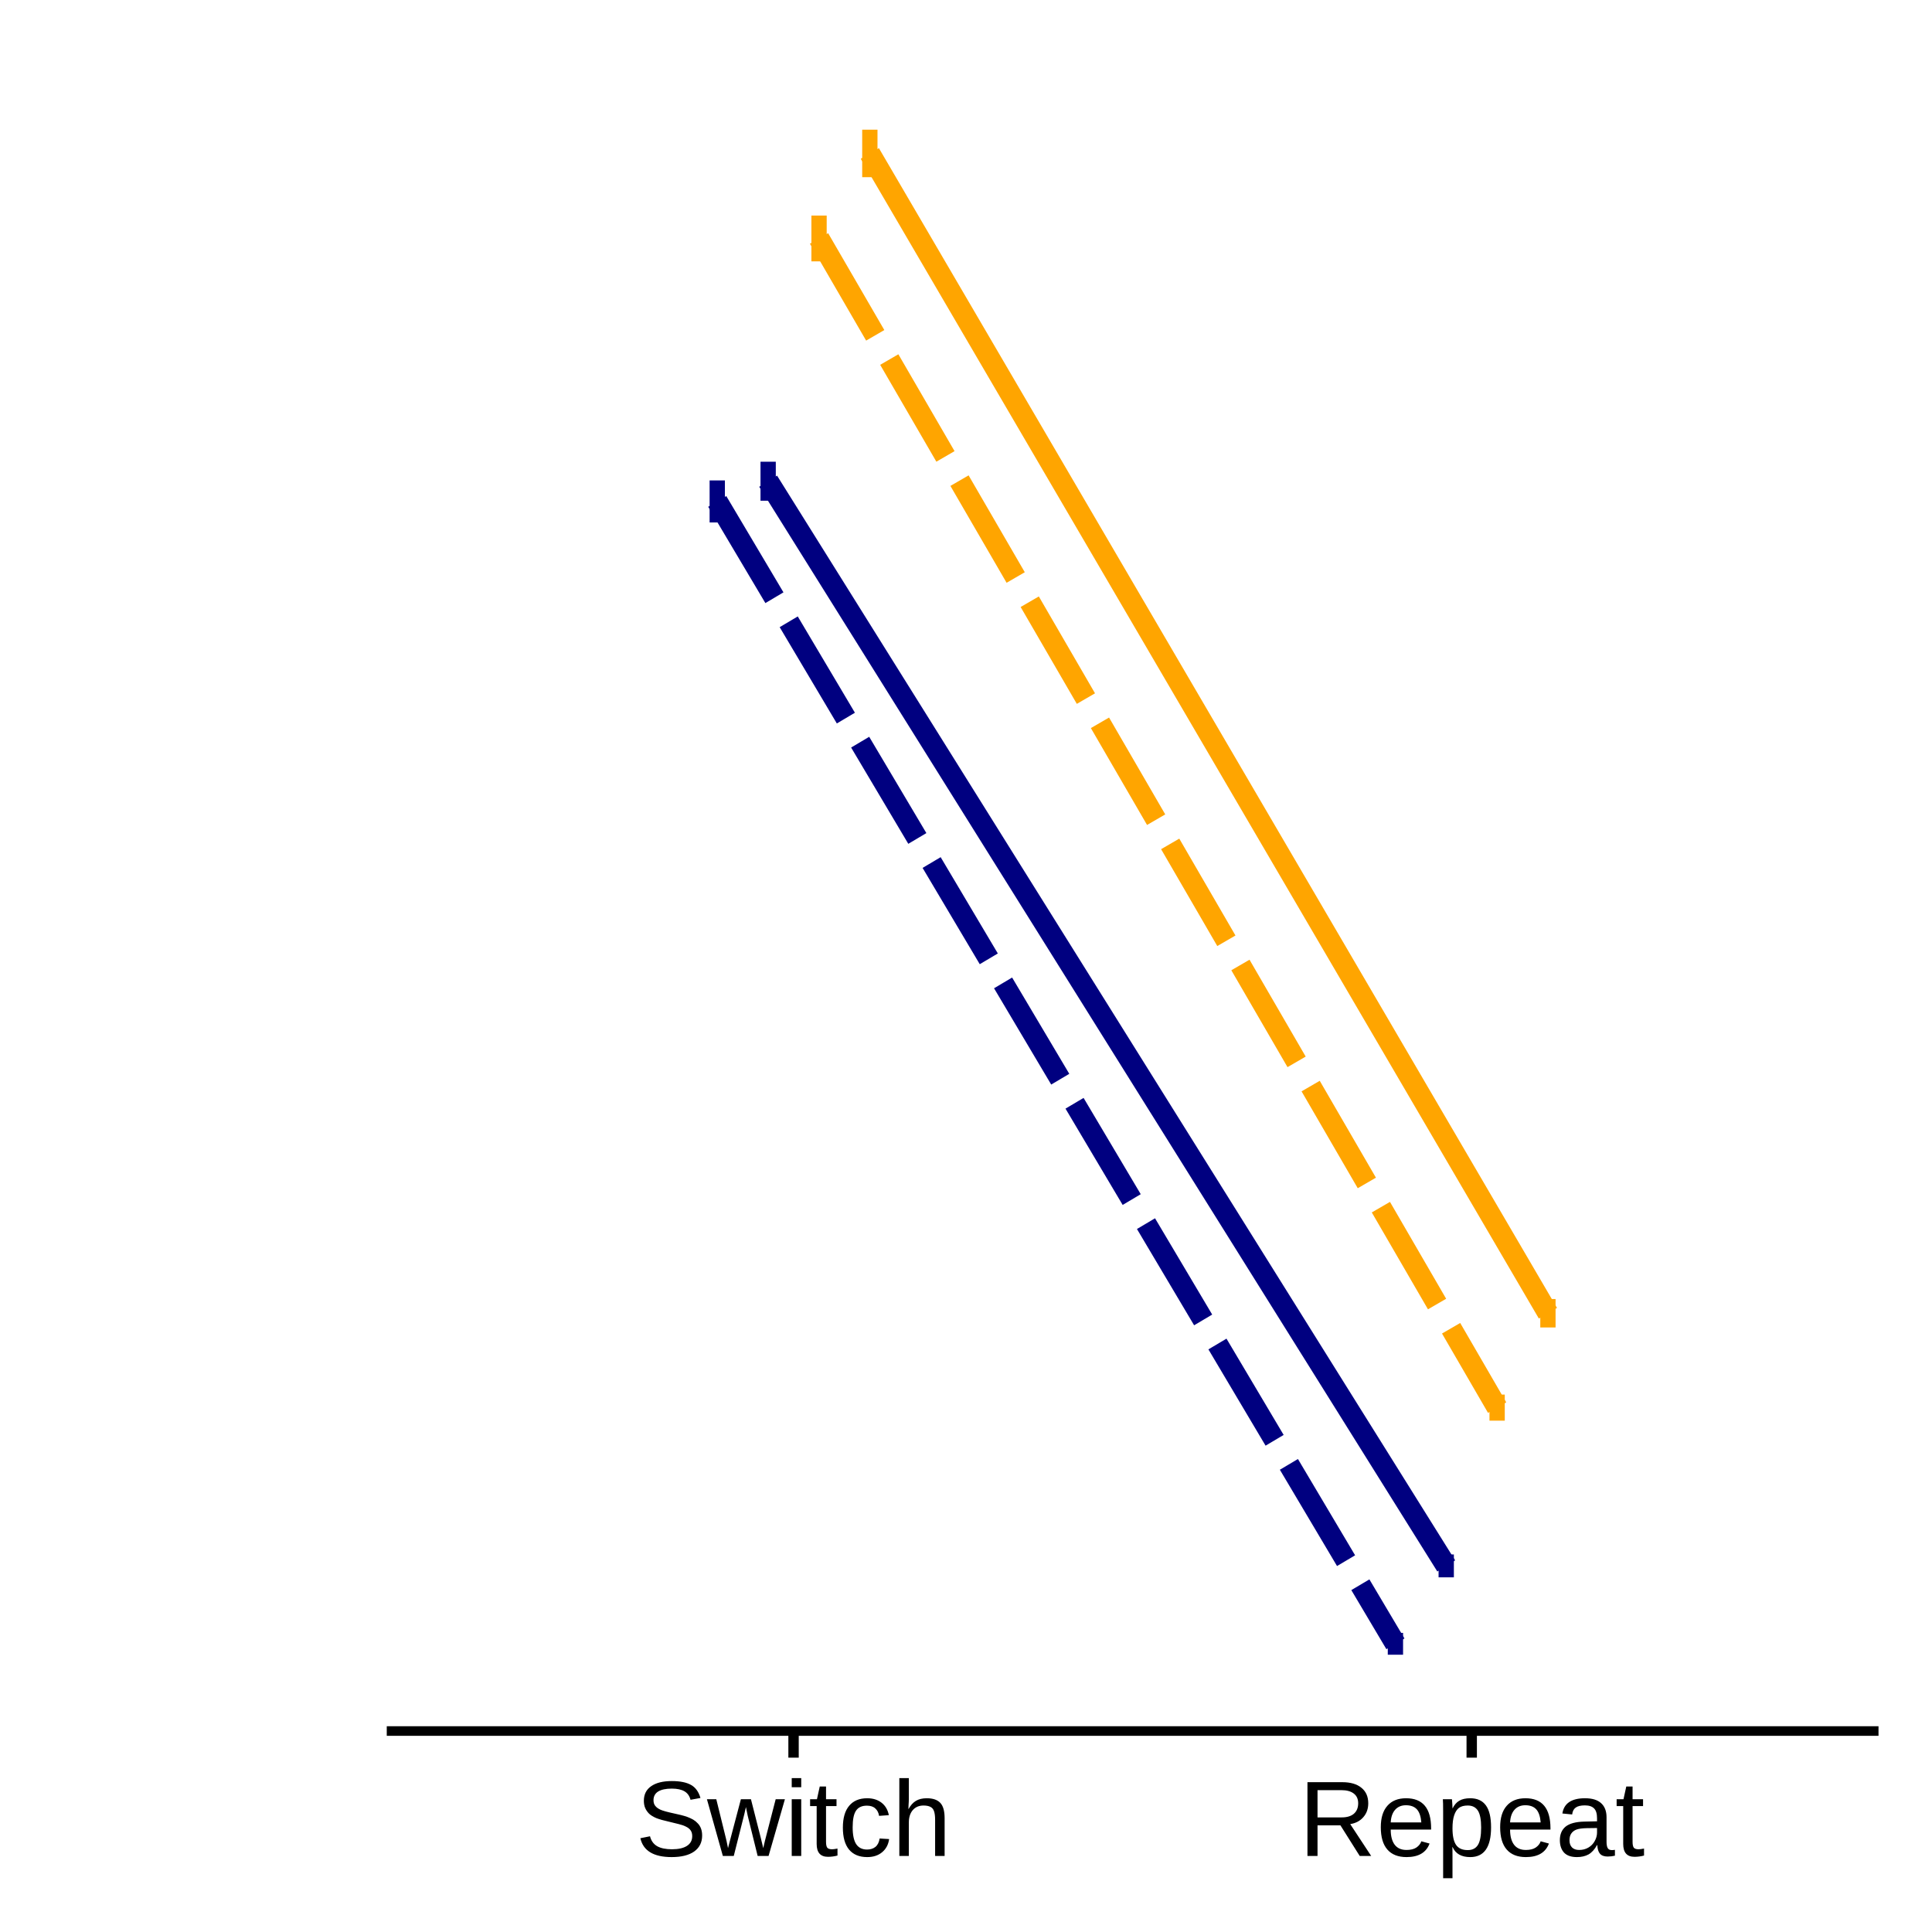
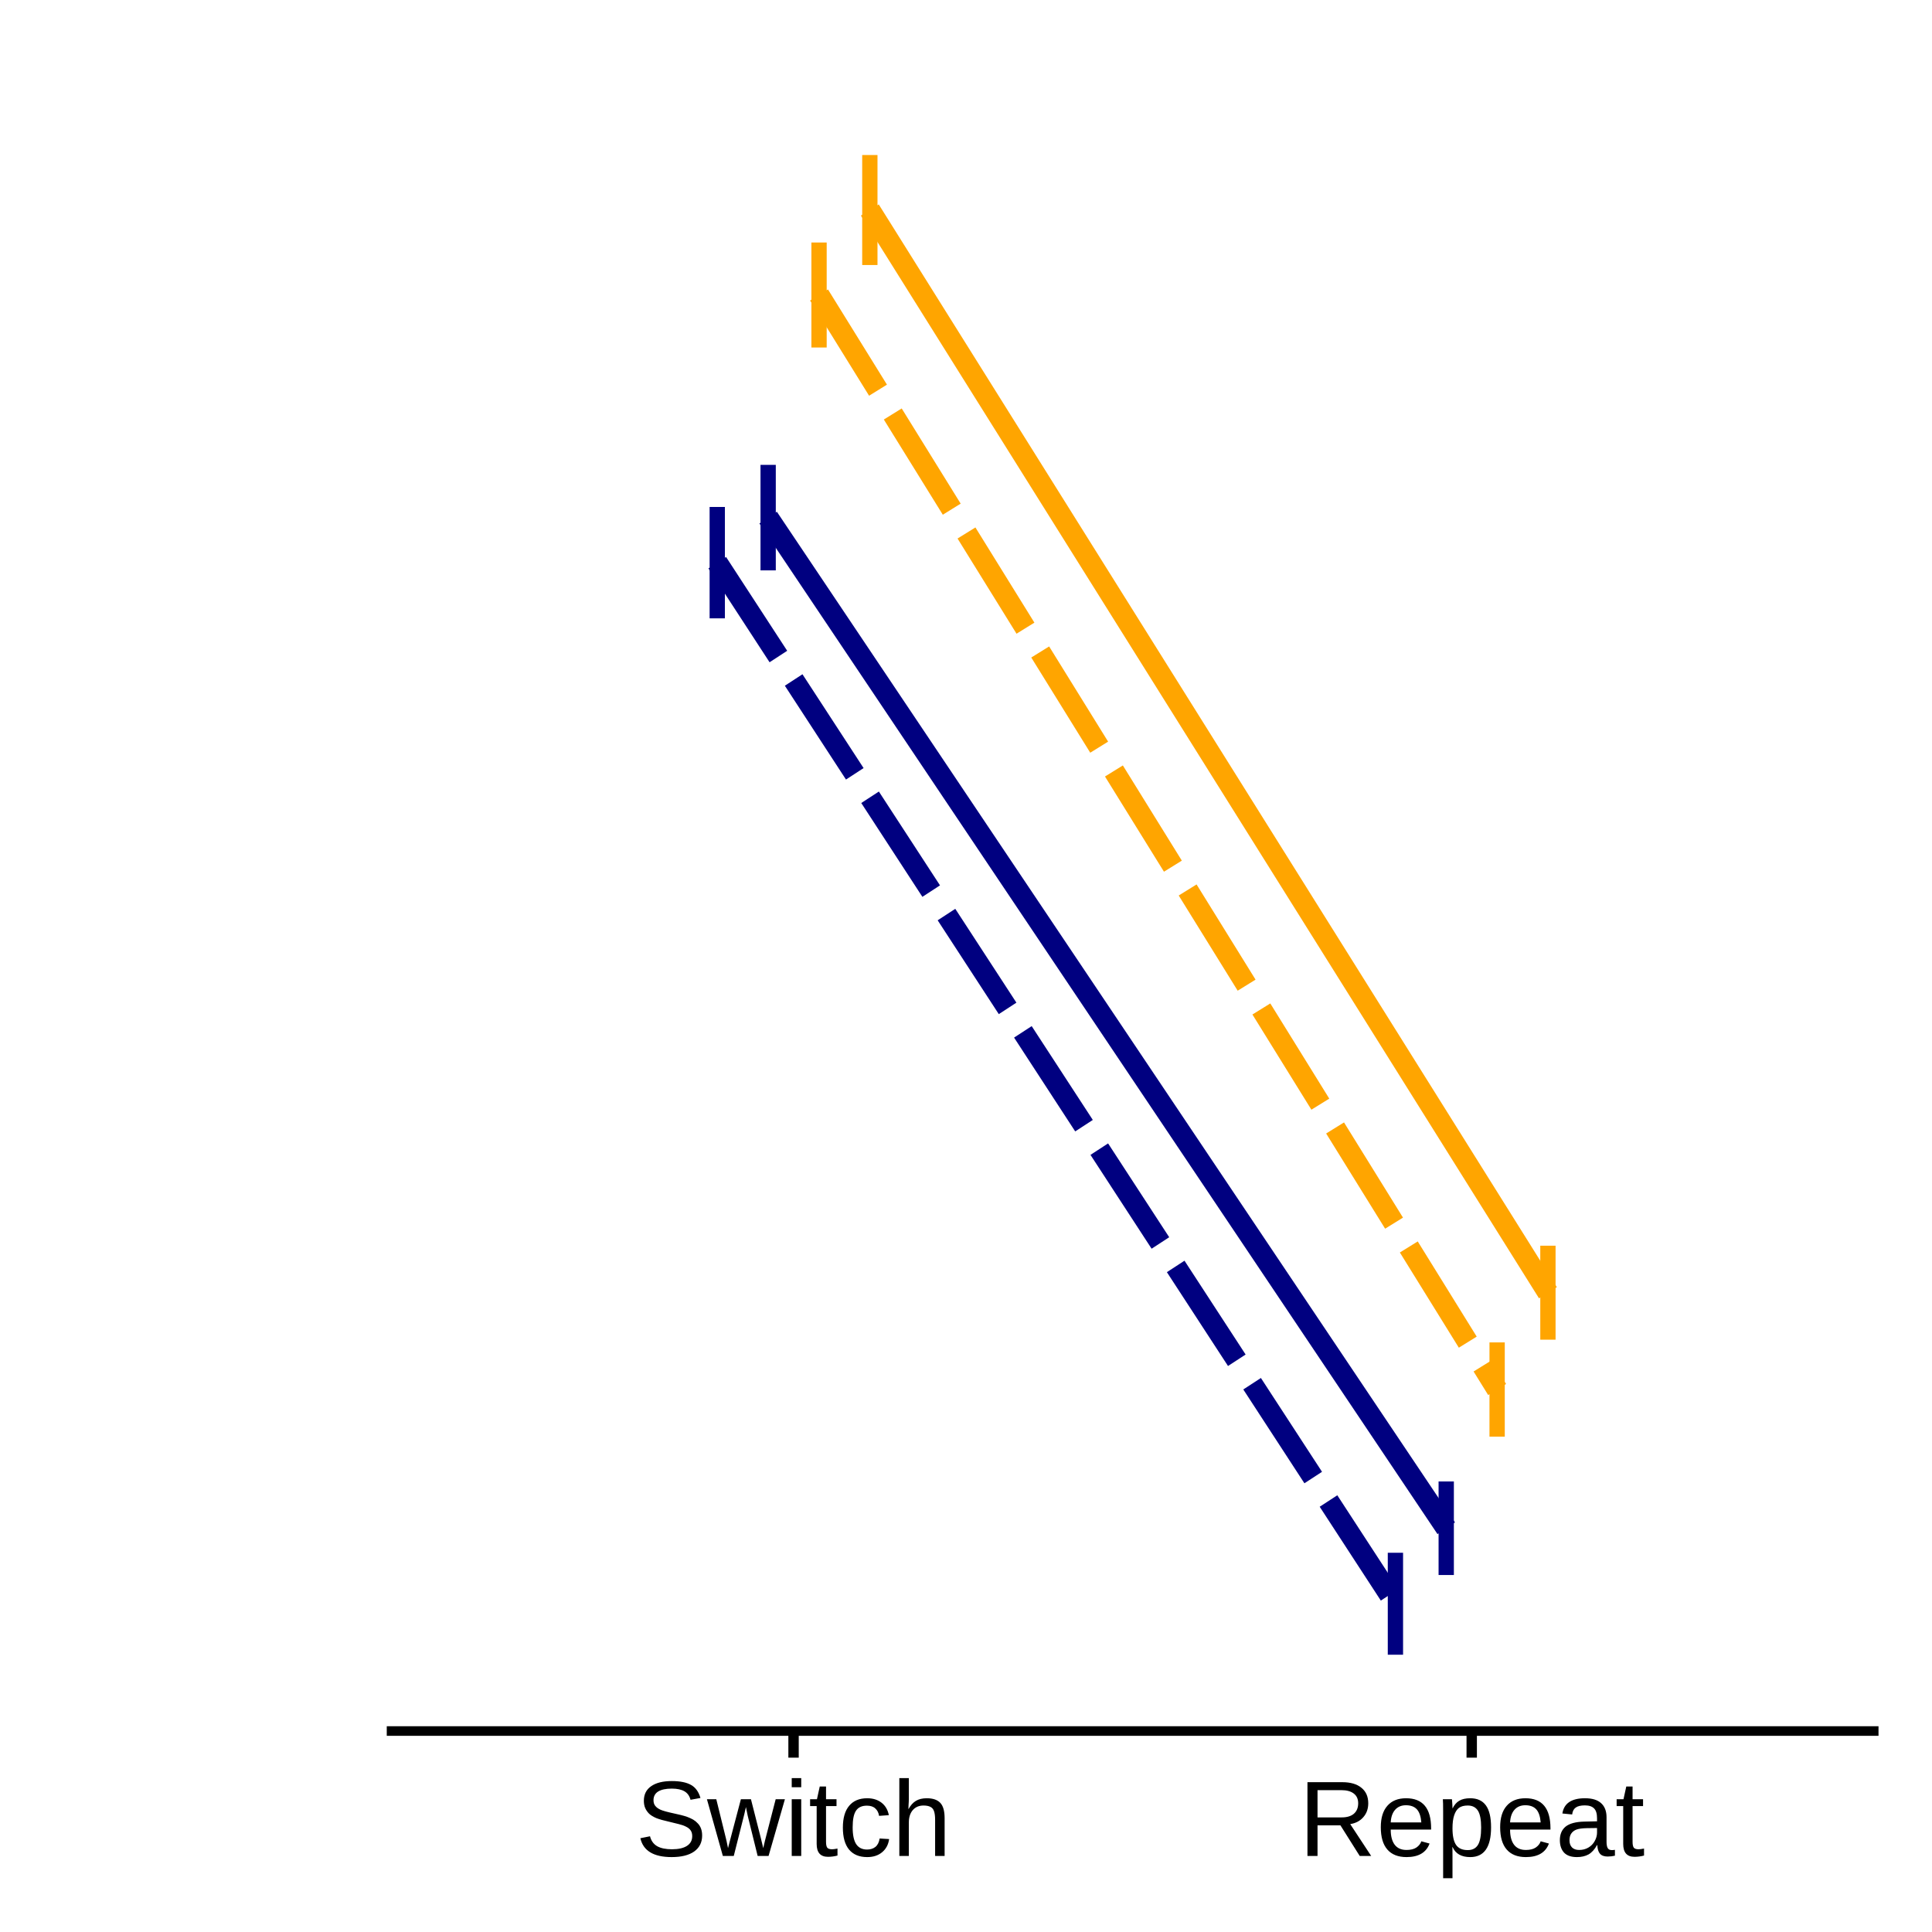
<svg xmlns="http://www.w3.org/2000/svg" width="216.00pt" height="216.00pt" viewBox="0 0 216.00 216.00">
  <g class="svglite">
    <defs>
      <style type="text/css">
    .svglite line, .svglite polyline, .svglite polygon, .svglite path, .svglite rect, .svglite circle {
      fill: none;
      stroke: #000000;
      stroke-linecap: round;
      stroke-linejoin: round;
      stroke-miterlimit: 10.00;
    }
    .svglite text {
      white-space: pre;
    }
    .svglite g.glyphgroup path {
      fill: inherit;
      stroke: none;
    }
  </style>
    </defs>
    <rect width="100%" height="100%" style="stroke: none; fill: #FFFFFF;" />
    <defs>
      <clipPath id="cpMC4wMHwyMTYuMDB8MC4wMHwyMTYuMDA=">
        <rect x="0.00" y="0.00" width="216.00" height="216.00" />
      </clipPath>
    </defs>
    <g clip-path="url(#cpMC4wMHwyMTYuMDB8MC4wMHwyMTYuMDA=)">
      <rect x="0.00" y="0.00" width="216.00" height="216.00" style="stroke-width: 1.16; stroke: #FFFFFF; fill: #FFFFFF;" />
    </g>
    <defs>
      <clipPath id="cpNDMuMjR8MjEwLjAyfDUuOTh8MTkzLjUz">
        <rect x="43.24" y="5.98" width="166.79" height="187.55" />
      </clipPath>
    </defs>
    <g clip-path="url(#cpNDMuMjR8MjEwLjAyfDUuOTh8MTkzLjUz)">
      <rect x="43.24" y="5.98" width="166.79" height="187.55" style="stroke-width: 1.16; stroke: none; fill: #FFFFFF;" />
-       <polyline points="80.19,56.06 156.01,183.78 " style="stroke-width: 2.35; stroke: #000080; stroke-dasharray: 12.52,3.13; stroke-linecap: butt;" />
-       <polyline points="85.88,53.80 161.69,175.07 " style="stroke-width: 2.35; stroke: #000080; stroke-linecap: butt;" />
-       <polyline points="91.57,26.66 167.38,157.37 " style="stroke-width: 2.35; stroke: #FFA500; stroke-dasharray: 12.52,3.13; stroke-linecap: butt;" />
-       <polyline points="97.25,17.16 173.06,146.82 " style="stroke-width: 2.35; stroke: #FFA500; stroke-linecap: butt;" />
-       <polyline points="156.01,182.56 156.01,182.56 " style="stroke-width: 1.71; stroke: #000080; stroke-linecap: butt;" />
-       <polyline points="156.01,182.56 156.01,185.00 " style="stroke-width: 1.71; stroke: #000080; stroke-linecap: butt;" />
+       <polyline points="80.19,62.91 156.01,179.30 " style="stroke-width: 2.35; stroke: #000080; stroke-dasharray: 12.52,3.13; stroke-linecap: butt;" />
+       <polyline points="85.88,57.87 161.69,170.86 " style="stroke-width: 2.35; stroke: #000080; stroke-linecap: butt;" />
+       <polyline points="91.57,32.98 167.38,155.35 " style="stroke-width: 2.35; stroke: #FFA500; stroke-dasharray: 12.52,3.13; stroke-linecap: butt;" />
+       <polyline points="97.25,23.48 173.06,144.53 " style="stroke-width: 2.35; stroke: #FFA500; stroke-linecap: butt;" />
+       <polyline points="156.01,173.60 156.01,173.60 " style="stroke-width: 1.71; stroke: #000080; stroke-linecap: butt;" />
+       <polyline points="156.01,173.60 156.01,185.00 " style="stroke-width: 1.71; stroke: #000080; stroke-linecap: butt;" />
      <polyline points="156.01,185.00 156.01,185.00 " style="stroke-width: 1.71; stroke: #000080; stroke-linecap: butt;" />
-       <polyline points="80.19,53.71 80.19,53.71 " style="stroke-width: 1.71; stroke: #000080; stroke-linecap: butt;" />
-       <polyline points="80.19,53.71 80.19,58.41 " style="stroke-width: 1.71; stroke: #000080; stroke-linecap: butt;" />
-       <polyline points="80.19,58.41 80.19,58.41 " style="stroke-width: 1.71; stroke: #000080; stroke-linecap: butt;" />
-       <polyline points="161.69,173.79 161.69,173.79 " style="stroke-width: 1.71; stroke: #000080; stroke-linecap: butt;" />
-       <polyline points="161.69,173.79 161.69,176.35 " style="stroke-width: 1.71; stroke: #000080; stroke-linecap: butt;" />
-       <polyline points="161.69,176.35 161.69,176.35 " style="stroke-width: 1.71; stroke: #000080; stroke-linecap: butt;" />
-       <polyline points="85.88,51.62 85.88,51.62 " style="stroke-width: 1.71; stroke: #000080; stroke-linecap: butt;" />
-       <polyline points="85.88,51.62 85.88,55.98 " style="stroke-width: 1.71; stroke: #000080; stroke-linecap: butt;" />
-       <polyline points="85.88,55.98 85.88,55.98 " style="stroke-width: 1.71; stroke: #000080; stroke-linecap: butt;" />
-       <polyline points="167.38,155.92 167.38,155.92 " style="stroke-width: 1.71; stroke: #FFA500; stroke-linecap: butt;" />
-       <polyline points="167.38,155.92 167.38,158.83 " style="stroke-width: 1.71; stroke: #FFA500; stroke-linecap: butt;" />
-       <polyline points="167.38,158.83 167.38,158.83 " style="stroke-width: 1.71; stroke: #FFA500; stroke-linecap: butt;" />
-       <polyline points="91.57,24.10 91.57,24.10 " style="stroke-width: 1.71; stroke: #FFA500; stroke-linecap: butt;" />
-       <polyline points="91.57,24.10 91.57,29.22 " style="stroke-width: 1.71; stroke: #FFA500; stroke-linecap: butt;" />
-       <polyline points="91.57,29.22 91.57,29.22 " style="stroke-width: 1.71; stroke: #FFA500; stroke-linecap: butt;" />
-       <polyline points="173.06,145.23 173.06,145.23 " style="stroke-width: 1.71; stroke: #FFA500; stroke-linecap: butt;" />
-       <polyline points="173.06,145.23 173.06,148.41 " style="stroke-width: 1.71; stroke: #FFA500; stroke-linecap: butt;" />
-       <polyline points="173.06,148.41 173.06,148.41 " style="stroke-width: 1.71; stroke: #FFA500; stroke-linecap: butt;" />
-       <polyline points="97.25,14.50 97.25,14.50 " style="stroke-width: 1.71; stroke: #FFA500; stroke-linecap: butt;" />
-       <polyline points="97.25,14.50 97.25,19.81 " style="stroke-width: 1.71; stroke: #FFA500; stroke-linecap: butt;" />
-       <polyline points="97.25,19.81 97.25,19.81 " style="stroke-width: 1.71; stroke: #FFA500; stroke-linecap: butt;" />
+       <polyline points="80.19,56.68 80.19,56.68 " style="stroke-width: 1.71; stroke: #000080; stroke-linecap: butt;" />
+       <polyline points="80.19,56.68 80.19,69.13 " style="stroke-width: 1.71; stroke: #000080; stroke-linecap: butt;" />
+       <polyline points="80.19,69.13 80.19,69.13 " style="stroke-width: 1.71; stroke: #000080; stroke-linecap: butt;" />
+       <polyline points="161.69,165.63 161.69,165.63 " style="stroke-width: 1.71; stroke: #000080; stroke-linecap: butt;" />
+       <polyline points="161.69,165.63 161.69,176.09 " style="stroke-width: 1.71; stroke: #000080; stroke-linecap: butt;" />
+       <polyline points="161.69,176.09 161.69,176.09 " style="stroke-width: 1.71; stroke: #000080; stroke-linecap: butt;" />
+       <polyline points="85.88,51.97 85.88,51.97 " style="stroke-width: 1.71; stroke: #000080; stroke-linecap: butt;" />
+       <polyline points="85.88,51.97 85.88,63.77 " style="stroke-width: 1.71; stroke: #000080; stroke-linecap: butt;" />
+       <polyline points="85.88,63.77 85.88,63.77 " style="stroke-width: 1.71; stroke: #000080; stroke-linecap: butt;" />
+       <polyline points="167.38,150.08 167.38,150.08 " style="stroke-width: 1.71; stroke: #FFA500; stroke-linecap: butt;" />
+       <polyline points="167.38,150.08 167.38,160.62 " style="stroke-width: 1.71; stroke: #FFA500; stroke-linecap: butt;" />
+       <polyline points="167.38,160.62 167.38,160.62 " style="stroke-width: 1.71; stroke: #FFA500; stroke-linecap: butt;" />
+       <polyline points="91.57,27.11 91.57,27.11 " style="stroke-width: 1.71; stroke: #FFA500; stroke-linecap: butt;" />
+       <polyline points="91.57,27.11 91.57,38.85 " style="stroke-width: 1.71; stroke: #FFA500; stroke-linecap: butt;" />
+       <polyline points="91.57,38.85 91.57,38.85 " style="stroke-width: 1.71; stroke: #FFA500; stroke-linecap: butt;" />
+       <polyline points="173.06,139.27 173.06,139.27 " style="stroke-width: 1.71; stroke: #FFA500; stroke-linecap: butt;" />
+       <polyline points="173.06,139.27 173.06,149.78 " style="stroke-width: 1.71; stroke: #FFA500; stroke-linecap: butt;" />
+       <polyline points="173.06,149.78 173.06,149.78 " style="stroke-width: 1.71; stroke: #FFA500; stroke-linecap: butt;" />
+       <polyline points="97.25,17.33 97.25,17.33 " style="stroke-width: 1.71; stroke: #FFA500; stroke-linecap: butt;" />
+       <polyline points="97.25,17.33 97.25,29.63 " style="stroke-width: 1.71; stroke: #FFA500; stroke-linecap: butt;" />
+       <polyline points="97.25,29.63 97.25,29.63 " style="stroke-width: 1.71; stroke: #FFA500; stroke-linecap: butt;" />
    </g>
    <g clip-path="url(#cpMC4wMHwyMTYuMDB8MC4wMHwyMTYuMDA=)">
      <polyline points="43.24,193.53 43.24,5.98 " style="stroke-width: 1.07; stroke: #FFFFFF; stroke-linecap: butt;" />
-       <text x="37.86" y="172.44" text-anchor="end" style="font-size: 12.00px;fill: #FFFFFF; font-family: &quot;Arial&quot;;" textLength="16.67px" lengthAdjust="spacingAndGlyphs">6.4</text>
-       <text x="37.86" y="116.86" text-anchor="end" style="font-size: 12.00px;fill: #FFFFFF; font-family: &quot;Arial&quot;;" textLength="16.67px" lengthAdjust="spacingAndGlyphs">6.6</text>
-       <text x="37.86" y="61.27" text-anchor="end" style="font-size: 12.00px;fill: #FFFFFF; font-family: &quot;Arial&quot;;" textLength="16.67px" lengthAdjust="spacingAndGlyphs">6.8</text>
-       <polyline points="40.25,168.15 43.24,168.15 " style="stroke-width: 1.16; stroke: #FFFFFF; stroke-linecap: butt;" />
-       <polyline points="40.25,112.56 43.24,112.56 " style="stroke-width: 1.16; stroke: #FFFFFF; stroke-linecap: butt;" />
-       <polyline points="40.25,56.97 43.24,56.97 " style="stroke-width: 1.16; stroke: #FFFFFF; stroke-linecap: butt;" />
+       <text x="37.86" y="167.69" text-anchor="end" style="font-size: 12.00px;fill: #FFFFFF; font-family: &quot;Arial&quot;;" textLength="16.67px" lengthAdjust="spacingAndGlyphs">6.4</text>
+       <text x="37.86" y="116.37" text-anchor="end" style="font-size: 12.00px;fill: #FFFFFF; font-family: &quot;Arial&quot;;" textLength="16.67px" lengthAdjust="spacingAndGlyphs">6.6</text>
+       <text x="37.86" y="65.05" text-anchor="end" style="font-size: 12.00px;fill: #FFFFFF; font-family: &quot;Arial&quot;;" textLength="16.67px" lengthAdjust="spacingAndGlyphs">6.8</text>
+       <text x="37.86" y="13.73" text-anchor="end" style="font-size: 12.00px;fill: #FFFFFF; font-family: &quot;Arial&quot;;" textLength="16.67px" lengthAdjust="spacingAndGlyphs">7.0</text>
+       <polyline points="40.25,163.39 43.24,163.39 " style="stroke-width: 1.16; stroke: #FFFFFF; stroke-linecap: butt;" />
+       <polyline points="40.25,112.07 43.24,112.07 " style="stroke-width: 1.16; stroke: #FFFFFF; stroke-linecap: butt;" />
+       <polyline points="40.25,60.75 43.24,60.75 " style="stroke-width: 1.16; stroke: #FFFFFF; stroke-linecap: butt;" />
+       <polyline points="40.25,9.43 43.24,9.43 " style="stroke-width: 1.16; stroke: #FFFFFF; stroke-linecap: butt;" />
      <polyline points="43.24,193.53 210.02,193.53 " style="stroke-width: 1.07; stroke-linecap: butt;" />
      <polyline points="88.72,196.51 88.72,193.53 " style="stroke-width: 1.16; stroke-linecap: butt;" />
      <polyline points="164.54,196.51 164.54,193.53 " style="stroke-width: 1.16; stroke-linecap: butt;" />
      <text x="88.72" y="207.50" text-anchor="middle" style="font-size: 12.00px; font-family: &quot;Arial&quot;;" textLength="35.34px" lengthAdjust="spacingAndGlyphs">Switch</text>
      <text x="164.54" y="207.50" text-anchor="middle" style="font-size: 12.00px; font-family: &quot;Arial&quot;;" textLength="38.69px" lengthAdjust="spacingAndGlyphs">Repeat</text>
      <text transform="translate(15.42,99.75) rotate(-90)" text-anchor="middle" style="font-size: 13.20px;fill: #FFFFFF; font-family: &quot;Arial&quot;;" textLength="43.73px" lengthAdjust="spacingAndGlyphs">log(RT)</text>
    </g>
  </g>
</svg>
